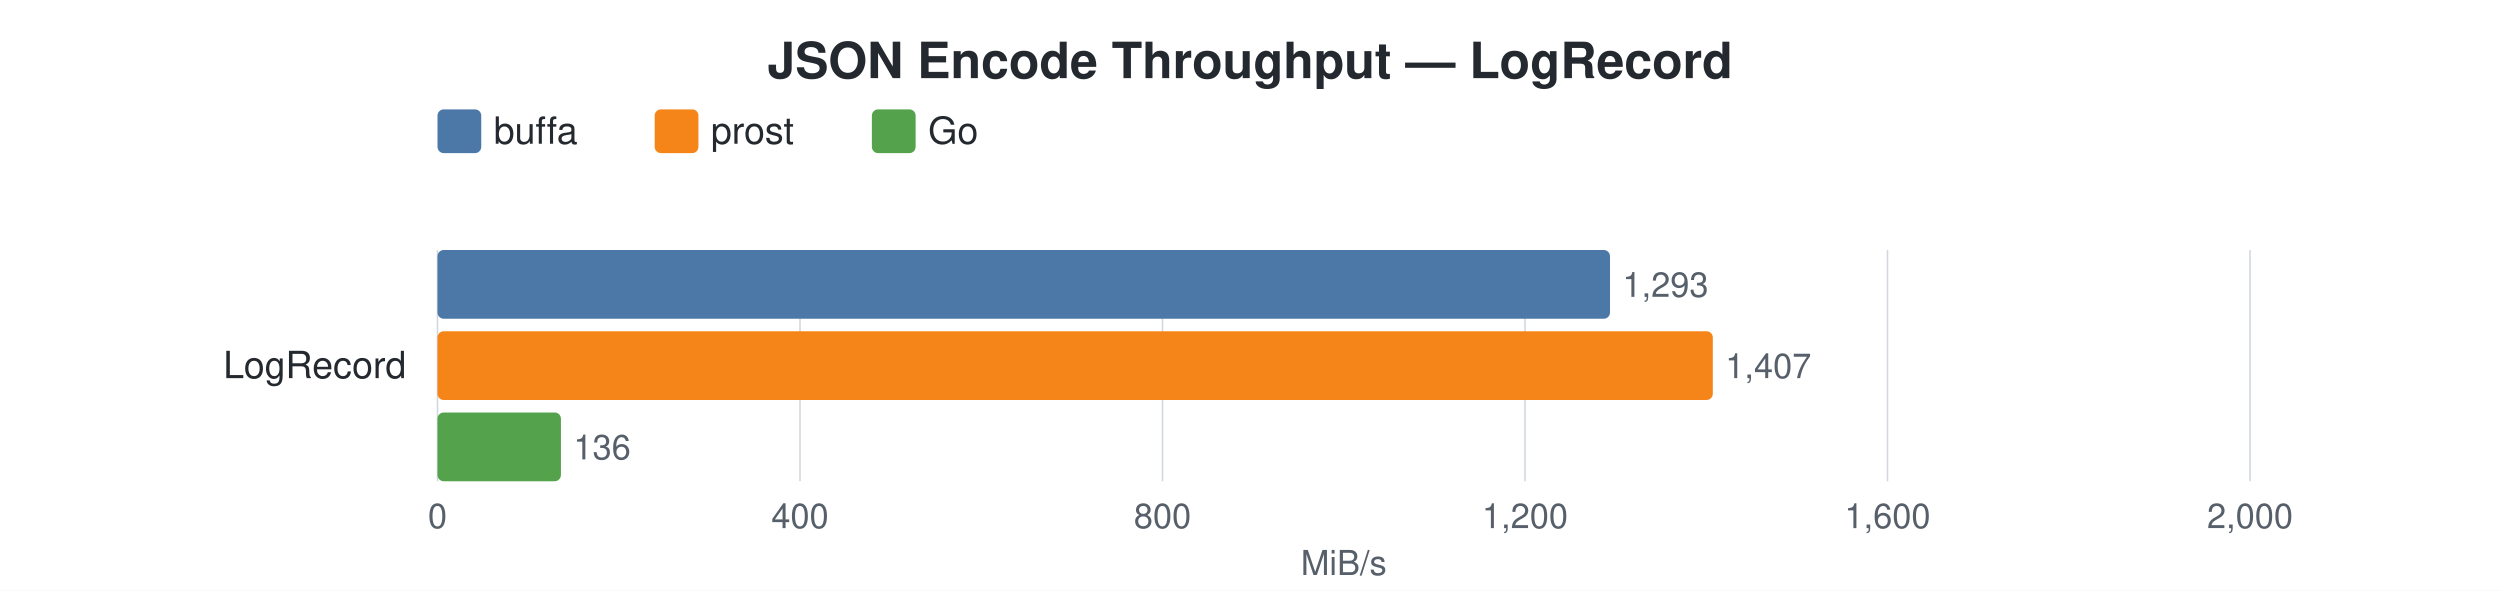
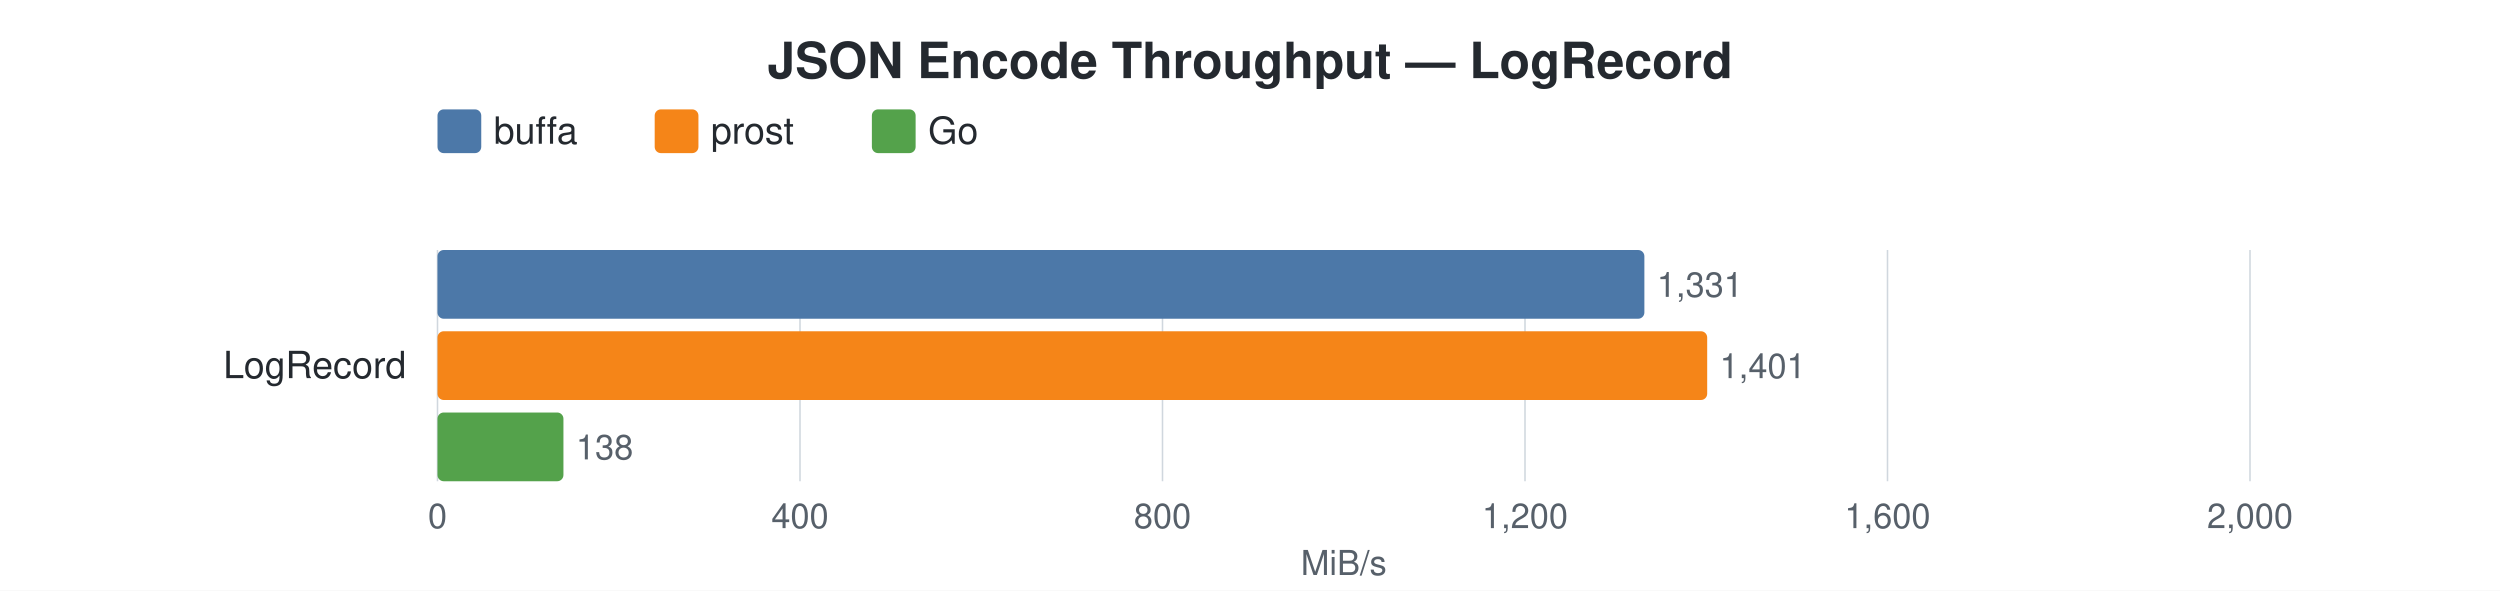
<svg xmlns="http://www.w3.org/2000/svg" width="800" height="189" viewBox="0 0 800 189">
  <style>
    text { font-family: -apple-system, BlinkMacSystemFont, "Segoe UI", Helvetica, Arial, sans-serif; }
    .title { font-size: 16px; font-weight: 600; fill: #24292f; }
    .label { font-size: 12px; fill: #24292f; }
    .value { font-size: 11px; fill: #57606a; }
    .axis-label { font-size: 11px; fill: #57606a; }
    .legend-text { font-size: 12px; fill: #24292f; }
    .grid { stroke: #d0d7de; stroke-width: 0.5; }
  </style>
  <rect width="100%" height="100%" fill="white" />
  <text x="400.0" y="25" text-anchor="middle" class="title">JSON Encode Throughput — LogRecord</text>
  <rect x="140" y="35" width="14" height="14" rx="2" fill="#4C78A8" />
  <text x="158" y="46" class="legend-text">buffa</text>
  <rect x="209.5" y="35" width="14" height="14" rx="2" fill="#F58518" />
  <text x="227.5" y="46" class="legend-text">prost</text>
  <rect x="279.0" y="35" width="14" height="14" rx="2" fill="#54A24B" />
  <text x="297.0" y="46" class="legend-text">Go</text>
  <line x1="140.0" y1="80" x2="140.0" y2="154" class="grid" />
  <text x="140.0" y="169" text-anchor="middle" class="axis-label">0</text>
  <line x1="256.0" y1="80" x2="256.0" y2="154" class="grid" />
  <text x="256.0" y="169" text-anchor="middle" class="axis-label">400</text>
  <line x1="372.0" y1="80" x2="372.0" y2="154" class="grid" />
  <text x="372.0" y="169" text-anchor="middle" class="axis-label">800</text>
  <line x1="488.0" y1="80" x2="488.0" y2="154" class="grid" />
  <text x="488.0" y="169" text-anchor="middle" class="axis-label">1,200</text>
  <line x1="604.0" y1="80" x2="604.0" y2="154" class="grid" />
  <text x="604.0" y="169" text-anchor="middle" class="axis-label">1,600</text>
  <line x1="720.0" y1="80" x2="720.0" y2="154" class="grid" />
  <text x="720.0" y="169" text-anchor="middle" class="axis-label">2,000</text>
  <text x="430.0" y="184" text-anchor="middle" class="axis-label">MiB/s</text>
  <text x="130" y="121.0" text-anchor="end" class="label">LogRecord</text>
-   <rect x="140" y="80.0" width="375.2" height="22" rx="2" fill="#4C78A8" />
-   <text x="519.2" y="95.0" class="value">1,293</text>
-   <rect x="140" y="106.0" width="408.1" height="22" rx="2" fill="#F58518" />
-   <text x="552.1" y="121.0" class="value">1,407</text>
-   <rect x="140" y="132.0" width="39.5" height="22" rx="2" fill="#54A24B" />
-   <text x="183.5" y="147.0" class="value">136</text>
+   <rect x="140" y="80.0" width="386.2" height="22" rx="2" fill="#4C78A8" />
+   <text x="530.2" y="95.0" class="value">1,331</text>
+   <rect x="140" y="106.0" width="406.3" height="22" rx="2" fill="#F58518" />
+   <text x="550.3" y="121.0" class="value">1,401</text>
+   <rect x="140" y="132.0" width="40.3" height="22" rx="2" fill="#54A24B" />
+   <text x="184.3" y="147.0" class="value">138</text>
</svg>
